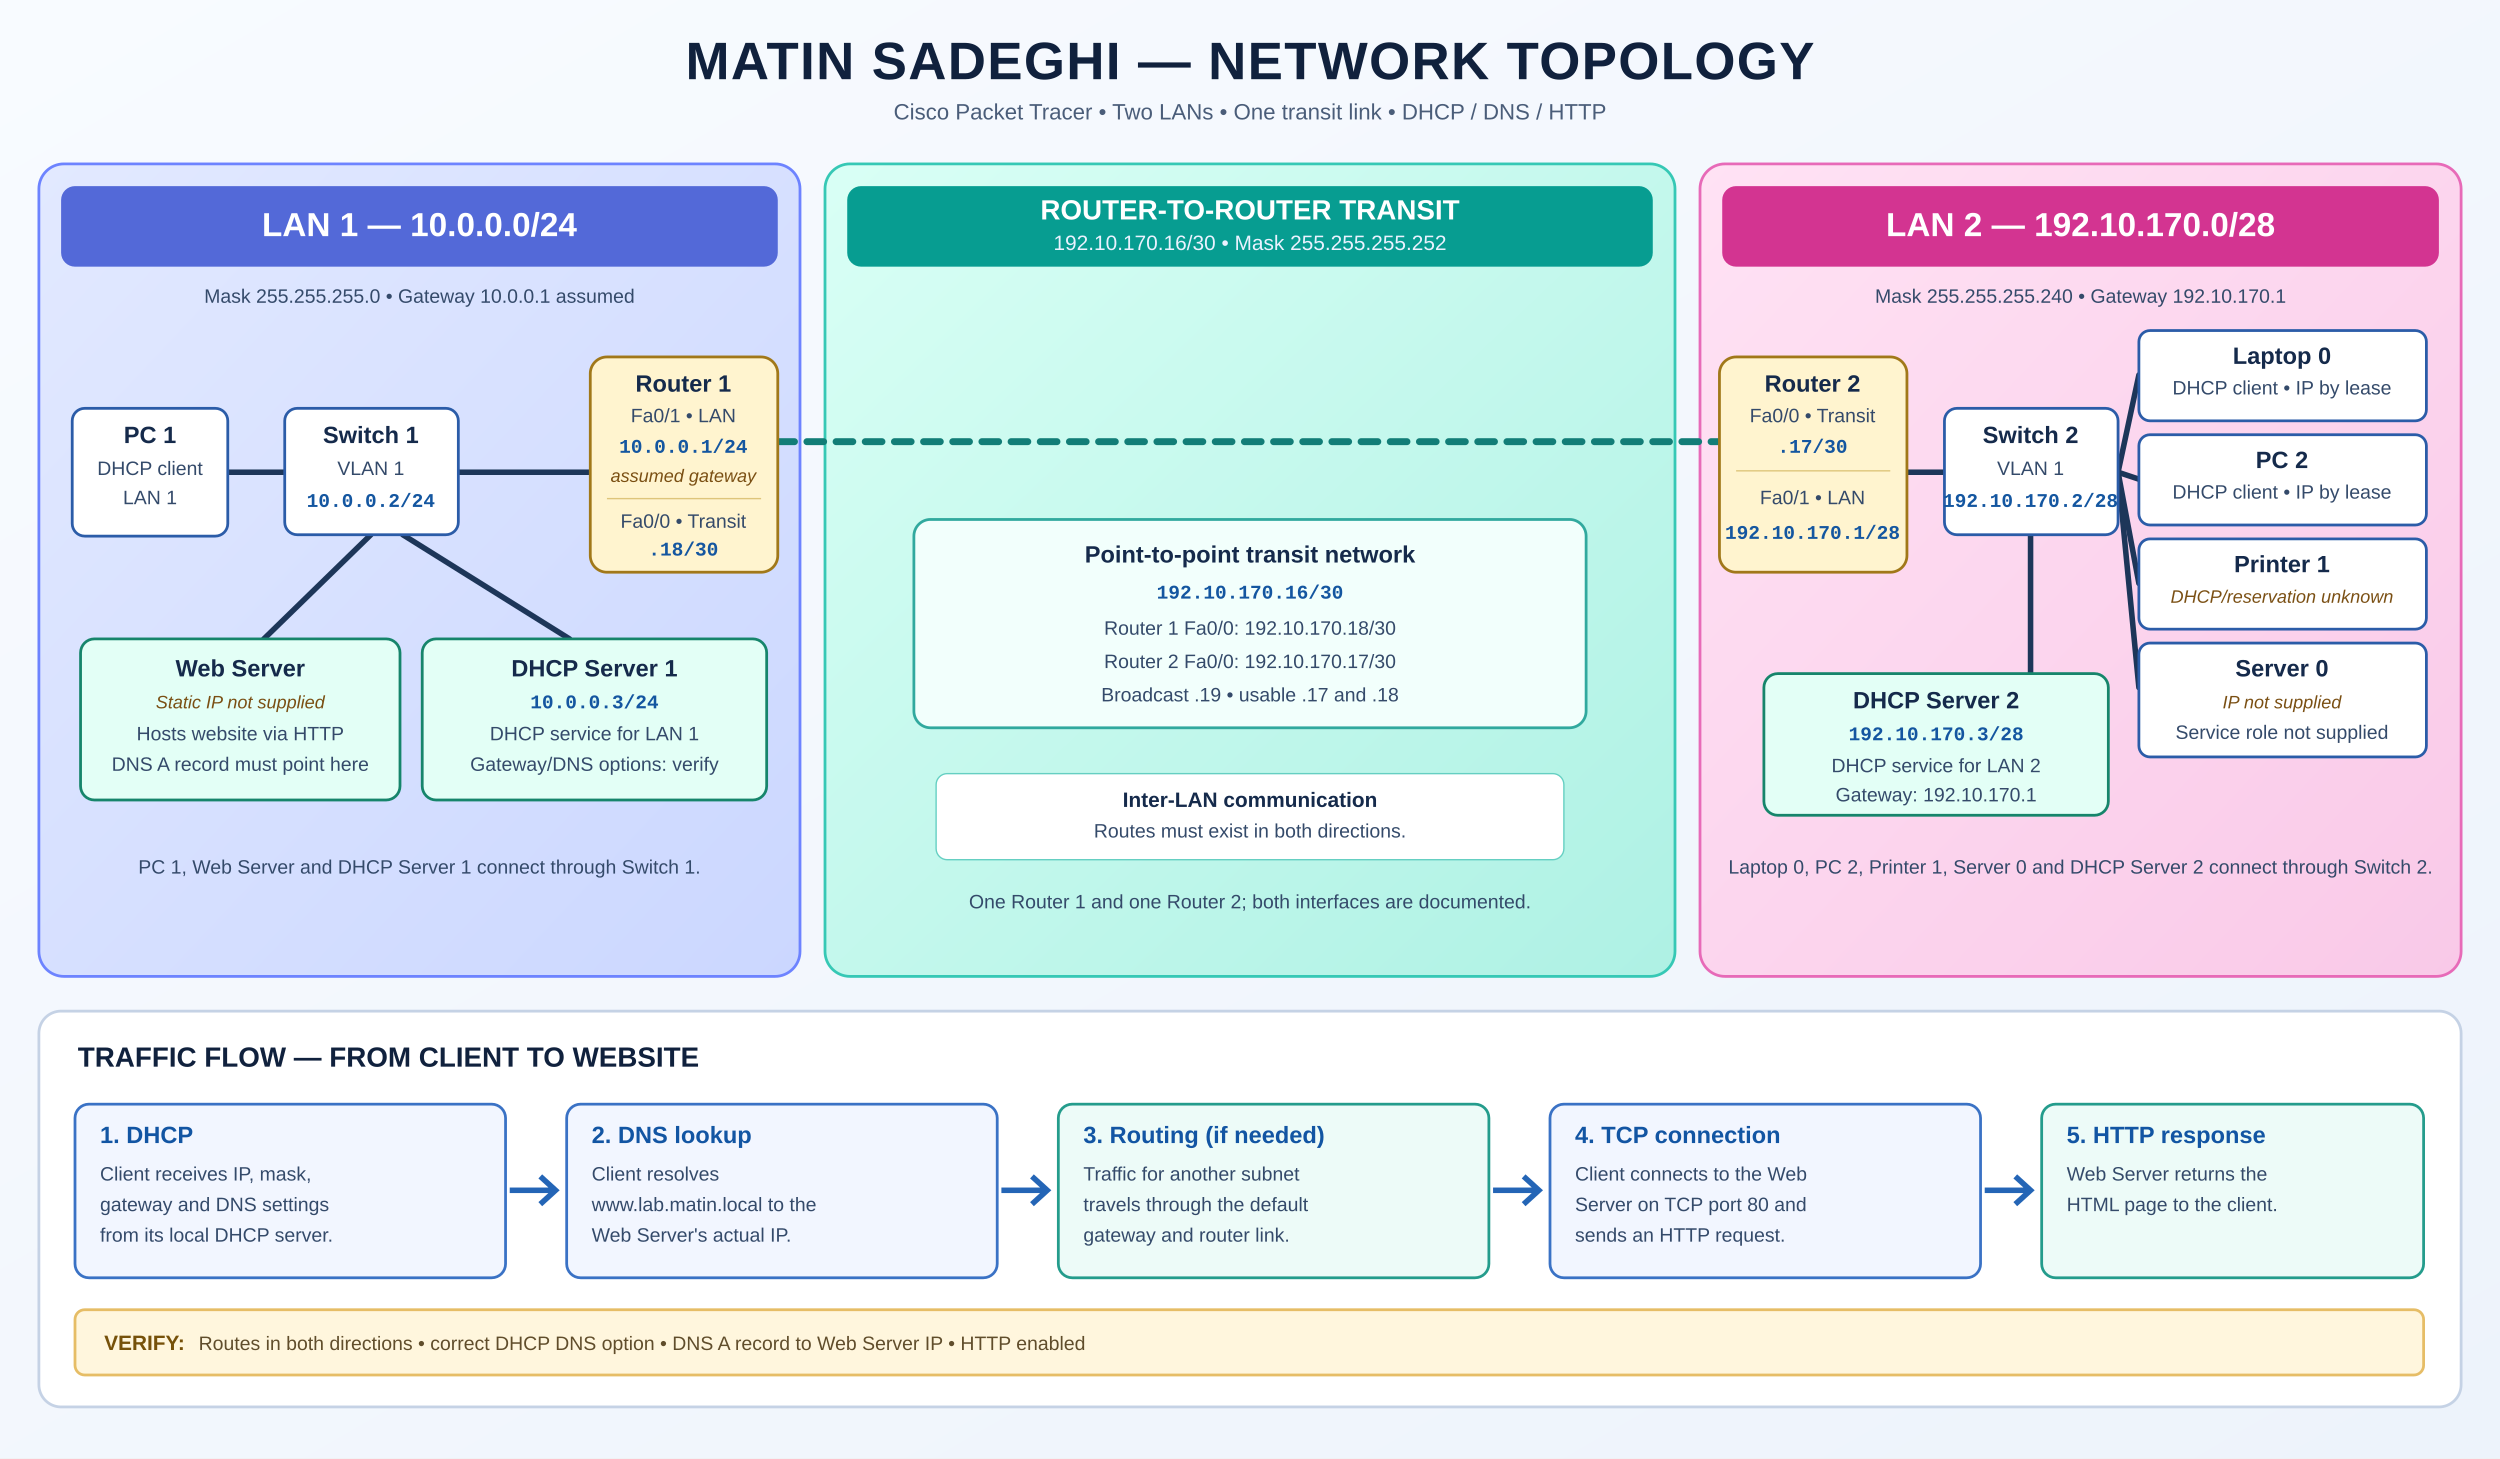
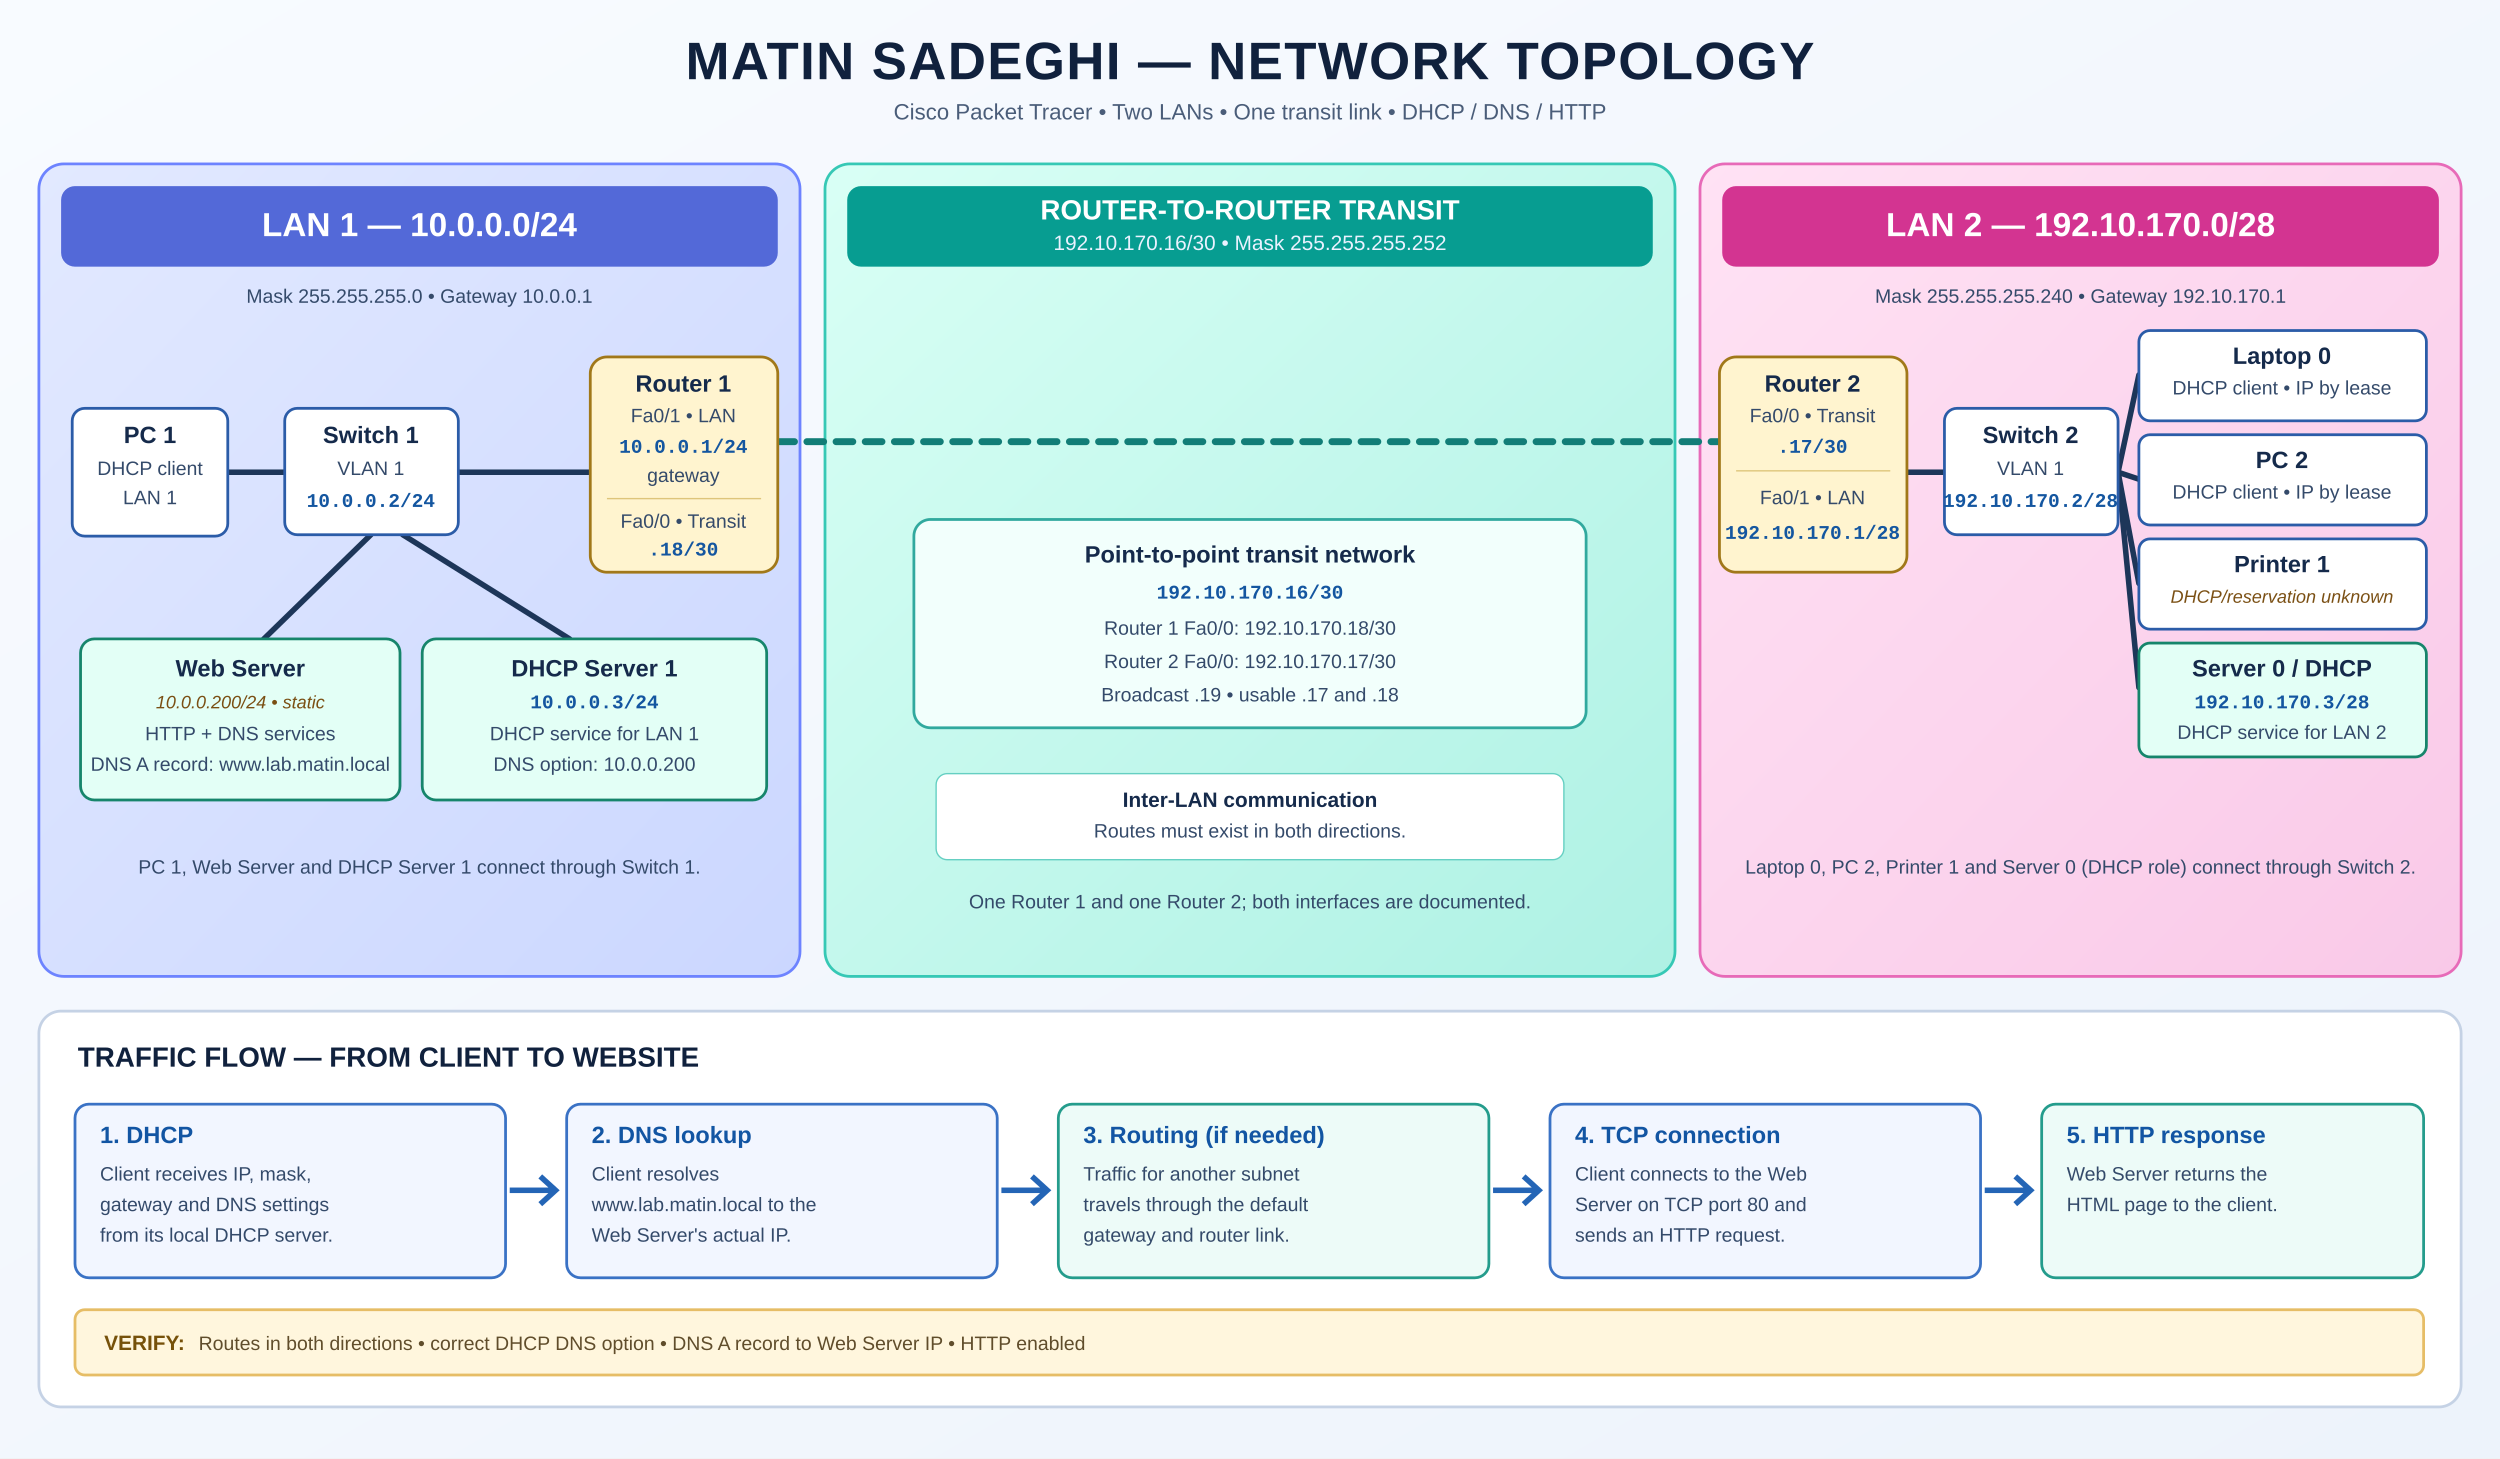
<svg xmlns="http://www.w3.org/2000/svg" width="1800" height="1050" viewBox="0 0 1800 1050" role="img" aria-labelledby="title desc">
  <defs>
    <linearGradient id="bg" x1="0" y1="0" x2="1" y2="1">
      <stop offset="0" stop-color="#f8fbff" />
      <stop offset="1" stop-color="#edf3fb" />
    </linearGradient>
    <linearGradient id="lan1" x1="0" y1="0" x2="1" y2="1">
      <stop offset="0" stop-color="#e2e9ff" />
      <stop offset="1" stop-color="#cbd7ff" />
    </linearGradient>
    <linearGradient id="transit" x1="0" y1="0" x2="1" y2="1">
      <stop offset="0" stop-color="#d9fff5" />
      <stop offset="1" stop-color="#aef1e4" />
    </linearGradient>
    <linearGradient id="lan2" x1="0" y1="0" x2="1" y2="1">
      <stop offset="0" stop-color="#ffe2f4" />
      <stop offset="1" stop-color="#f9c9e8" />
    </linearGradient>
    <style>
    .title{font:700 38px Arial,sans-serif;fill:#10213d;letter-spacing:1px}.subtitle{font:16px Arial,sans-serif;fill:#4a5d79}.zone-title{font:700 24px Arial,sans-serif;fill:#fff}.zone-sub{font:15px Arial,sans-serif;fill:#eaf2ff}
    .device{fill:#fff;stroke:#2b5ca8;stroke-width:2}.router{fill:#fff4cf;stroke:#a17819;stroke-width:2}.server{fill:#e3fff6;stroke:#16856b;stroke-width:2}
    .label{font:700 17px Arial,sans-serif;fill:#152a4b}.detail{font:14px Arial,sans-serif;fill:#344a6a}.mono{font:700 14px 'Courier New',monospace;fill:#1456a0}.unknown{font:italic 13px Arial,sans-serif;fill:#7a4f13}
    .link{fill:none;stroke:#1d3659;stroke-width:4;stroke-linecap:round;stroke-linejoin:round}.transit-link{fill:none;stroke:#127d77;stroke-width:5;stroke-dasharray:12 9;stroke-linecap:round}
    .small-title{font:700 20px Arial,sans-serif;fill:#10213d}.flow-title{font:700 17px Arial,sans-serif;fill:#1255a3}.flow-text{font:14px Arial,sans-serif;fill:#344a6a}
  </style>
  </defs>
  <rect width="1800" height="1050" fill="url(#bg)" />
  <text x="900" y="57" text-anchor="middle" class="title">MATIN SADEGHI — NETWORK TOPOLOGY</text>
  <text x="900" y="86" text-anchor="middle" class="subtitle">Cisco Packet Tracer • Two LANs • One transit link • DHCP / DNS / HTTP</text>
  <rect x="28" y="118" width="548" height="585" rx="18" fill="url(#lan1)" stroke="#6d83ff" stroke-width="2" />
  <rect x="594" y="118" width="612" height="585" rx="18" fill="url(#transit)" stroke="#36c8b5" stroke-width="2" />
  <rect x="1224" y="118" width="548" height="585" rx="18" fill="url(#lan2)" stroke="#e76ab8" stroke-width="2" />
  <rect x="44" y="134" width="516" height="58" rx="10" fill="#5369d8" />
  <rect x="610" y="134" width="580" height="58" rx="10" fill="#079d91" />
  <rect x="1240" y="134" width="516" height="58" rx="10" fill="#d33491" />
  <text x="302" y="170" text-anchor="middle" class="zone-title">LAN 1 — 10.0.0.0/24</text>
  <text x="900" y="158" text-anchor="middle" class="zone-title" style="font-size:20px">ROUTER-TO-ROUTER TRANSIT</text>
  <text x="900" y="180" text-anchor="middle" class="zone-sub">192.10.170.16/30 • Mask 255.255.255.252</text>
  <text x="1498" y="170" text-anchor="middle" class="zone-title">LAN 2 — 192.10.170.0/28</text>
-   <text x="302" y="218" text-anchor="middle" class="detail">Mask 255.255.255.0 • Gateway 10.0.0.1 assumed</text>
+   <text x="302" y="218" text-anchor="middle" class="detail">Mask 255.255.255.0 • Gateway 10.0.0.1</text>
  <text x="1498" y="218" text-anchor="middle" class="detail">Mask 255.255.255.240 • Gateway 192.10.170.1</text>
  <path class="link" d="M164 340 L205 340" />
  <path class="link" d="M330 340 L425 340" />
  <path class="link" d="M267 385 L190 460" />
  <path class="link" d="M290 385 L410 460" />
  <path class="transit-link" d="M560 318 L1238 318" />
  <path class="link" d="M1373 340 L1400 340" />
  <path class="link" d="M1525 340 L1540 270" />
  <path class="link" d="M1525 340 L1540 345" />
  <path class="link" d="M1525 340 L1540 420" />
  <path class="link" d="M1525 340 L1540 495" />
-   <path class="link" d="M1462 385 L1462 485" />
  <rect x="52" y="294" width="112" height="92" rx="9" class="device" />
  <text x="108" y="319" text-anchor="middle" class="label">PC 1</text>
  <text x="108" y="342" text-anchor="middle" class="detail">DHCP client</text>
  <text x="108" y="363" text-anchor="middle" class="detail">LAN 1</text>
  <rect x="205" y="294" width="125" height="91" rx="9" class="device" />
  <text x="267" y="319" text-anchor="middle" class="label">Switch 1</text>
  <text x="267" y="342" text-anchor="middle" class="detail">VLAN 1</text>
  <text x="267" y="365" text-anchor="middle" class="mono">10.0.0.2/24</text>
  <rect x="425" y="257" width="135" height="155" rx="12" class="router" />
  <text x="492" y="282" text-anchor="middle" class="label">Router 1</text>
  <text x="492" y="304" text-anchor="middle" class="detail">Fa0/1 • LAN</text>
  <text x="492" y="326" text-anchor="middle" class="mono">10.0.0.1/24</text>
-   <text x="492" y="347" text-anchor="middle" class="unknown">assumed gateway</text>
+   <text x="492" y="347" text-anchor="middle" class="detail">gateway</text>
  <line x1="437" y1="359" x2="548" y2="359" stroke="#dec57b" />
  <text x="492" y="380" text-anchor="middle" class="detail">Fa0/0 • Transit</text>
  <text x="492" y="400" text-anchor="middle" class="mono">.18/30</text>
  <rect x="58" y="460" width="230" height="116" rx="10" class="server" />
  <text x="173" y="487" text-anchor="middle" class="label">Web Server</text>
-   <text x="173" y="510" text-anchor="middle" class="unknown">Static IP not supplied</text>
-   <text x="173" y="533" text-anchor="middle" class="detail">Hosts website via HTTP</text>
-   <text x="173" y="555" text-anchor="middle" class="detail">DNS A record must point here</text>
+   <text x="173" y="510" text-anchor="middle" class="unknown">10.0.0.200/24 • static</text>
+   <text x="173" y="533" text-anchor="middle" class="detail">HTTP + DNS services</text>
+   <text x="173" y="555" text-anchor="middle" class="detail">DNS A record: www.lab.matin.local</text>
  <rect x="304" y="460" width="248" height="116" rx="10" class="server" />
  <text x="428" y="487" text-anchor="middle" class="label">DHCP Server 1</text>
  <text x="428" y="510" text-anchor="middle" class="mono">10.0.0.3/24</text>
  <text x="428" y="533" text-anchor="middle" class="detail">DHCP service for LAN 1</text>
-   <text x="428" y="555" text-anchor="middle" class="detail">Gateway/DNS options: verify</text>
+   <text x="428" y="555" text-anchor="middle" class="detail">DNS option: 10.0.0.200</text>
  <text x="302" y="629" text-anchor="middle" class="detail">PC 1, Web Server and DHCP Server 1 connect through Switch 1.</text>
  <rect x="658" y="374" width="484" height="150" rx="12" fill="#f2fffc" stroke="#31a99e" stroke-width="2" />
  <text x="900" y="405" text-anchor="middle" class="label">Point-to-point transit network</text>
  <text x="900" y="431" text-anchor="middle" class="mono">192.10.170.16/30</text>
  <text x="900" y="457" text-anchor="middle" class="detail">Router 1 Fa0/0: 192.10.170.18/30</text>
  <text x="900" y="481" text-anchor="middle" class="detail">Router 2 Fa0/0: 192.10.170.17/30</text>
  <text x="900" y="505" text-anchor="middle" class="detail">Broadcast .19 • usable .17 and .18</text>
  <rect x="674" y="557" width="452" height="62" rx="8" fill="#ffffff" stroke="#65cfc2" />
  <text x="900" y="581" text-anchor="middle" class="label" style="font-size:15px">Inter-LAN communication</text>
  <text x="900" y="603" text-anchor="middle" class="detail">Routes must exist in both directions.</text>
  <text x="900" y="654" text-anchor="middle" class="detail">One Router 1 and one Router 2; both interfaces are documented.</text>
  <rect x="1238" y="257" width="135" height="155" rx="12" class="router" />
  <text x="1305" y="282" text-anchor="middle" class="label">Router 2</text>
  <text x="1305" y="304" text-anchor="middle" class="detail">Fa0/0 • Transit</text>
  <text x="1305" y="326" text-anchor="middle" class="mono">.17/30</text>
  <line x1="1250" y1="339" x2="1361" y2="339" stroke="#dec57b" />
  <text x="1305" y="363" text-anchor="middle" class="detail">Fa0/1 • LAN</text>
  <text x="1305" y="388" text-anchor="middle" class="mono">192.10.170.1/28</text>
  <rect x="1400" y="294" width="125" height="91" rx="9" class="device" />
  <text x="1462" y="319" text-anchor="middle" class="label">Switch 2</text>
  <text x="1462" y="342" text-anchor="middle" class="detail">VLAN 1</text>
  <text x="1462" y="365" text-anchor="middle" class="mono">192.10.170.2/28</text>
-   <rect x="1270" y="485" width="248" height="102" rx="10" class="server" />
-   <text x="1394" y="510" text-anchor="middle" class="label">DHCP Server 2</text>
-   <text x="1394" y="533" text-anchor="middle" class="mono">192.10.170.3/28</text>
-   <text x="1394" y="556" text-anchor="middle" class="detail">DHCP service for LAN 2</text>
-   <text x="1394" y="577" text-anchor="middle" class="detail">Gateway: 192.10.170.1</text>
  <rect x="1540" y="238" width="207" height="65" rx="8" class="device" />
  <text x="1643" y="262" text-anchor="middle" class="label">Laptop 0</text>
  <text x="1643" y="284" text-anchor="middle" class="detail">DHCP client • IP by lease</text>
  <rect x="1540" y="313" width="207" height="65" rx="8" class="device" />
  <text x="1643" y="337" text-anchor="middle" class="label">PC 2</text>
  <text x="1643" y="359" text-anchor="middle" class="detail">DHCP client • IP by lease</text>
  <rect x="1540" y="388" width="207" height="65" rx="8" class="device" />
  <text x="1643" y="412" text-anchor="middle" class="label">Printer 1</text>
  <text x="1643" y="434" text-anchor="middle" class="unknown">DHCP/reservation unknown</text>
-   <rect x="1540" y="463" width="207" height="82" rx="8" class="device" />
-   <text x="1643" y="487" text-anchor="middle" class="label">Server 0</text>
-   <text x="1643" y="510" text-anchor="middle" class="unknown">IP not supplied</text>
-   <text x="1643" y="532" text-anchor="middle" class="detail">Service role not supplied</text>
-   <text x="1498" y="629" text-anchor="middle" class="detail">Laptop 0, PC 2, Printer 1, Server 0 and DHCP Server 2 connect through Switch 2.</text>
+   <rect x="1540" y="463" width="207" height="82" rx="8" class="server" />
+   <text x="1643" y="487" text-anchor="middle" class="label">Server 0 / DHCP</text>
+   <text x="1643" y="510" text-anchor="middle" class="mono">192.10.170.3/28</text>
+   <text x="1643" y="532" text-anchor="middle" class="detail">DHCP service for LAN 2</text>
+   <text x="1498" y="629" text-anchor="middle" class="detail">Laptop 0, PC 2, Printer 1 and Server 0 (DHCP role) connect through Switch 2.</text>
  <rect x="28" y="728" width="1744" height="285" rx="16" fill="#ffffff" stroke="#c5d2e5" stroke-width="2" />
  <text x="56" y="768" class="small-title">TRAFFIC FLOW — FROM CLIENT TO WEBSITE</text>
  <rect x="54" y="795" width="310" height="125" rx="10" fill="#f2f6ff" stroke="#3a72c5" stroke-width="2" />
  <text x="72" y="823" class="flow-title">1. DHCP</text>
  <text x="72" y="850" class="flow-text">Client receives IP, mask,</text>
  <text x="72" y="872" class="flow-text">gateway and DNS settings</text>
  <text x="72" y="894" class="flow-text">from its local DHCP server.</text>
  <path d="M367 857 L398 857 M389 847 L400 857 L389 867" stroke="#2465b6" stroke-width="4" fill="none" />
  <rect x="408" y="795" width="310" height="125" rx="10" fill="#f2f6ff" stroke="#3a72c5" stroke-width="2" />
  <text x="426" y="823" class="flow-title">2. DNS lookup</text>
  <text x="426" y="850" class="flow-text">Client resolves</text>
  <text x="426" y="872" class="flow-text">www.lab.matin.local to the</text>
  <text x="426" y="894" class="flow-text">Web Server's actual IP.</text>
  <path d="M721 857 L752 857 M743 847 L754 857 L743 867" stroke="#2465b6" stroke-width="4" fill="none" />
  <rect x="762" y="795" width="310" height="125" rx="10" fill="#edfbf8" stroke="#249c8c" stroke-width="2" />
  <text x="780" y="823" class="flow-title">3. Routing (if needed)</text>
  <text x="780" y="850" class="flow-text">Traffic for another subnet</text>
  <text x="780" y="872" class="flow-text">travels through the default</text>
  <text x="780" y="894" class="flow-text">gateway and router link.</text>
  <path d="M1075 857 L1106 857 M1097 847 L1108 857 L1097 867" stroke="#2465b6" stroke-width="4" fill="none" />
  <rect x="1116" y="795" width="310" height="125" rx="10" fill="#f2f6ff" stroke="#3a72c5" stroke-width="2" />
  <text x="1134" y="823" class="flow-title">4. TCP connection</text>
  <text x="1134" y="850" class="flow-text">Client connects to the Web</text>
  <text x="1134" y="872" class="flow-text">Server on TCP port 80 and</text>
  <text x="1134" y="894" class="flow-text">sends an HTTP request.</text>
  <path d="M1429 857 L1460 857 M1451 847 L1462 857 L1451 867" stroke="#2465b6" stroke-width="4" fill="none" />
  <rect x="1470" y="795" width="275" height="125" rx="10" fill="#edfbf8" stroke="#249c8c" stroke-width="2" />
  <text x="1488" y="823" class="flow-title">5. HTTP response</text>
  <text x="1488" y="850" class="flow-text">Web Server returns the</text>
  <text x="1488" y="872" class="flow-text">HTML page to the client.</text>
  <rect x="54" y="943" width="1691" height="47" rx="7" fill="#fff6dd" stroke="#e6bd66" stroke-width="2" />
  <text x="75" y="972" style="font:700 15px Arial,sans-serif;fill:#76510a">VERIFY:</text>
  <text x="143" y="972" style="font:14px Arial,sans-serif;fill:#604d2b">Routes in both directions • correct DHCP DNS option • DNS A record to Web Server IP • HTTP enabled</text>
</svg>
